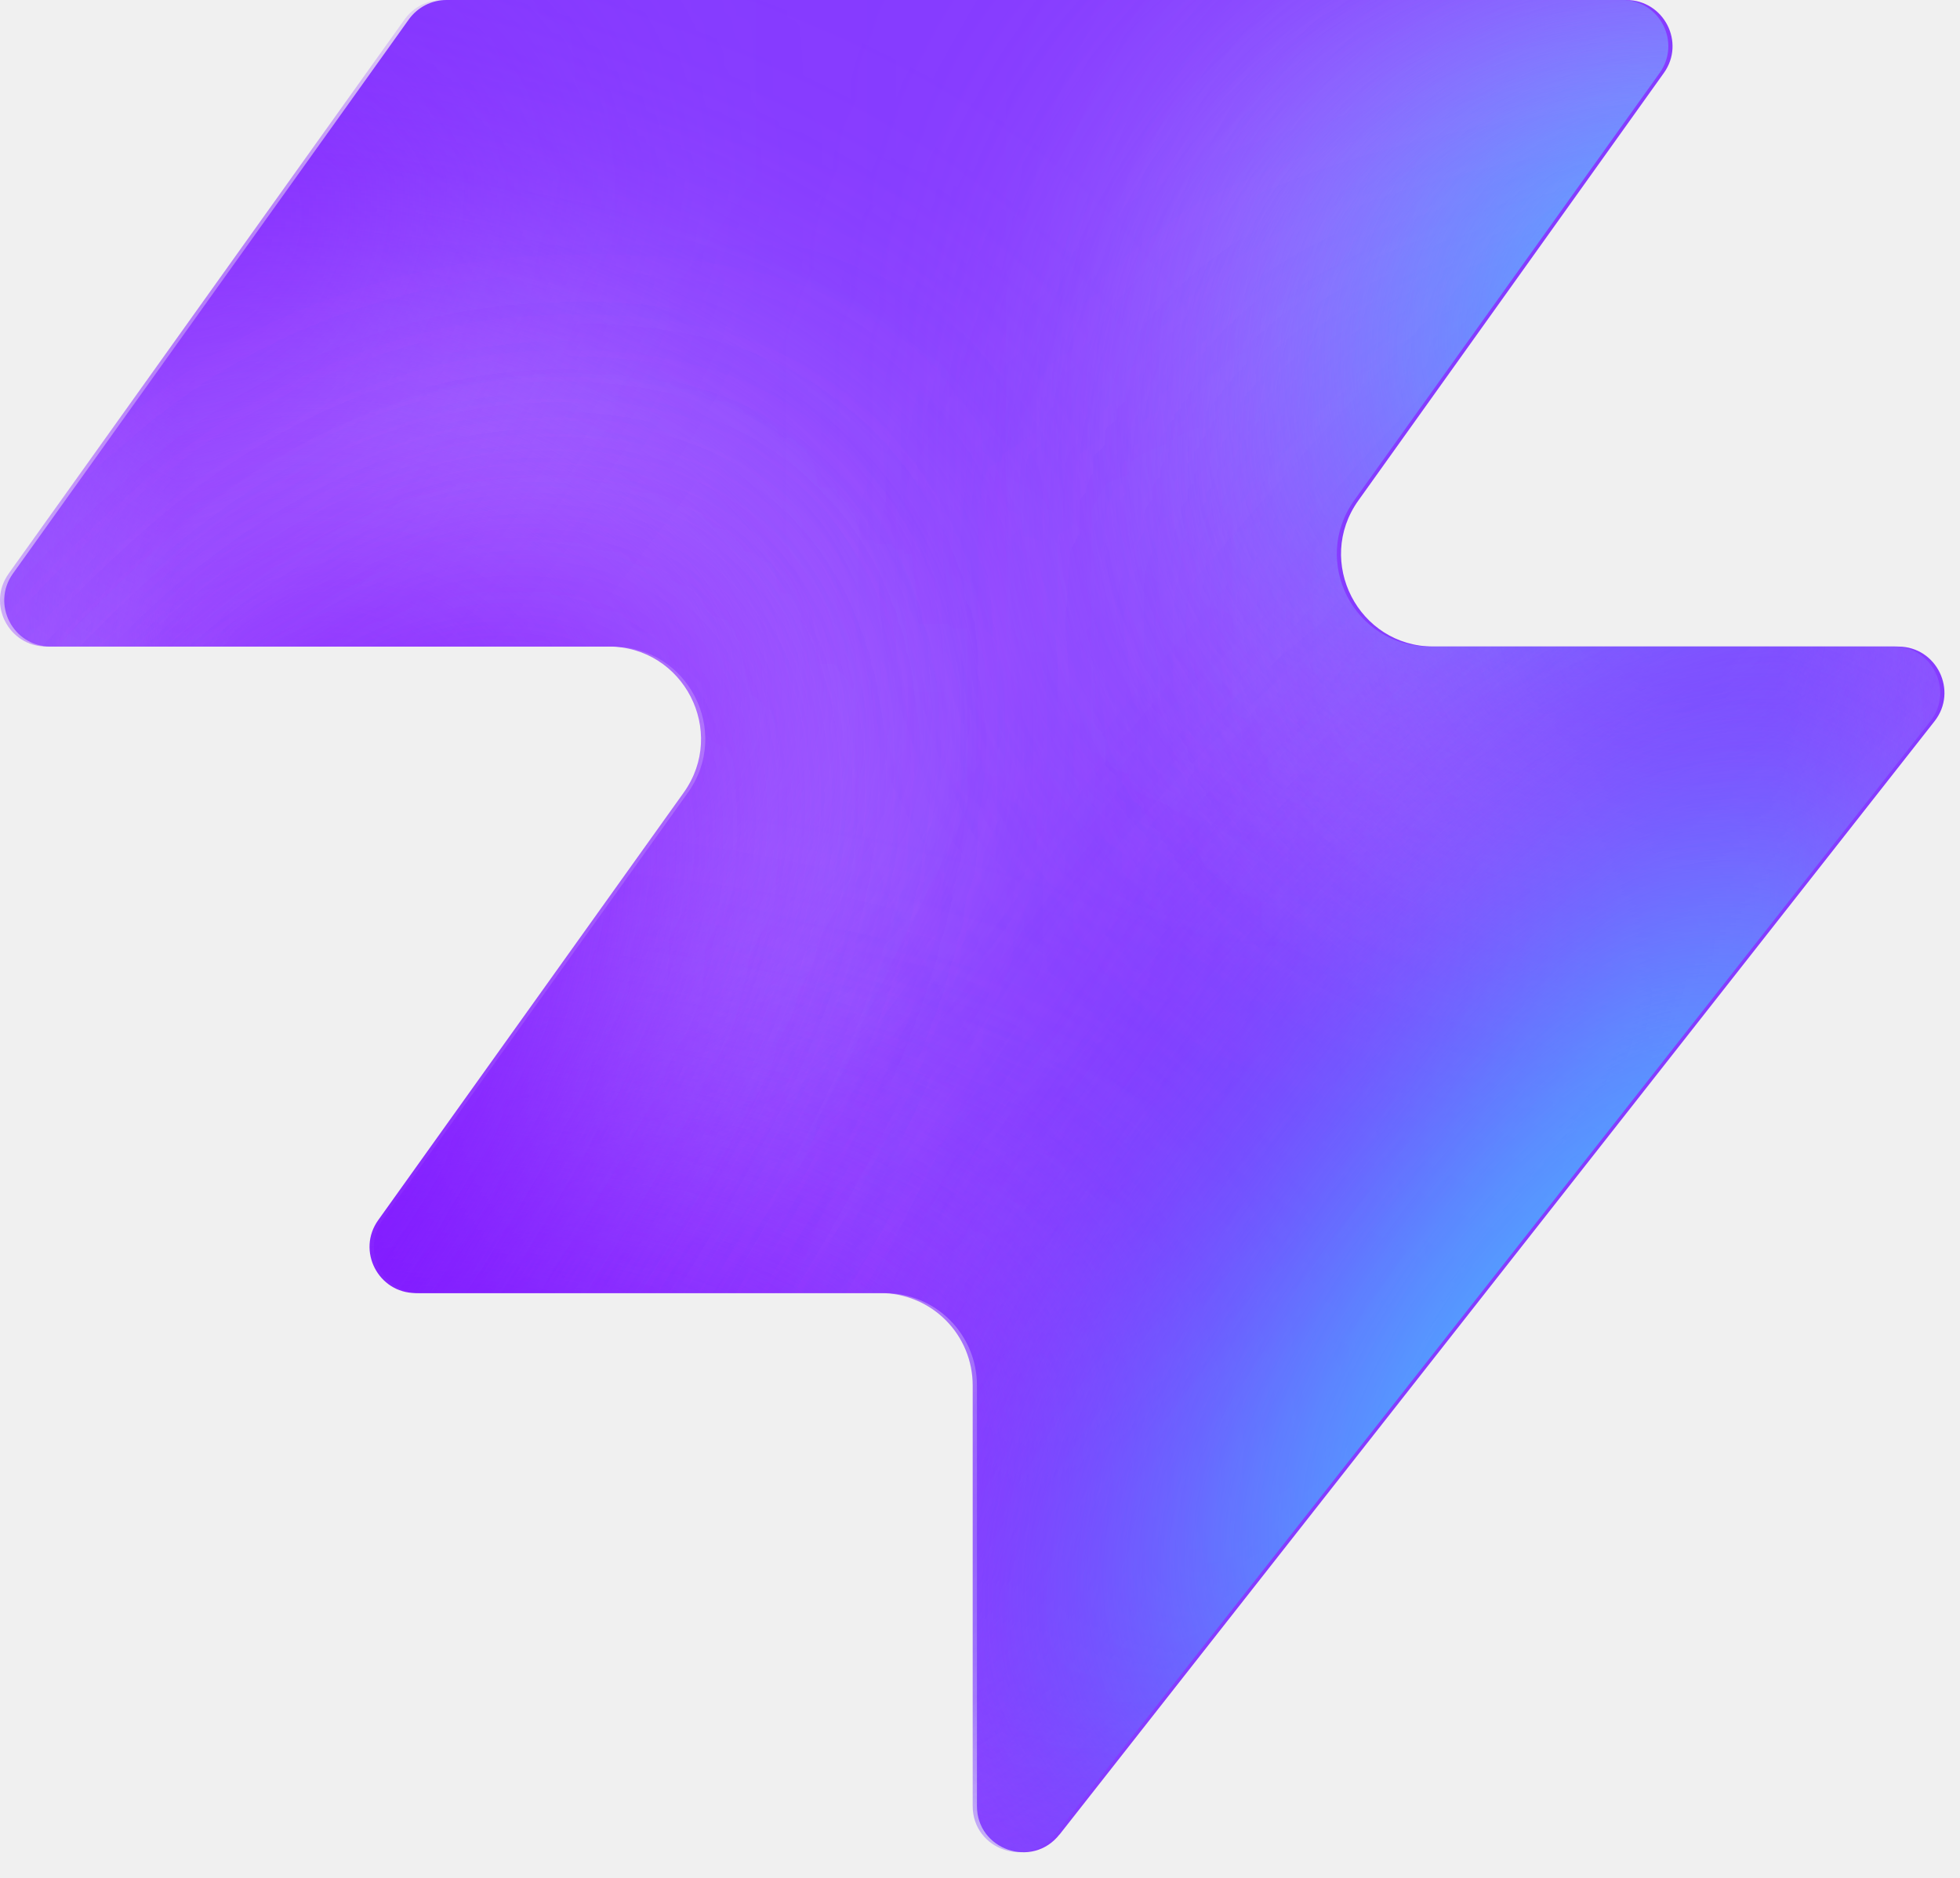
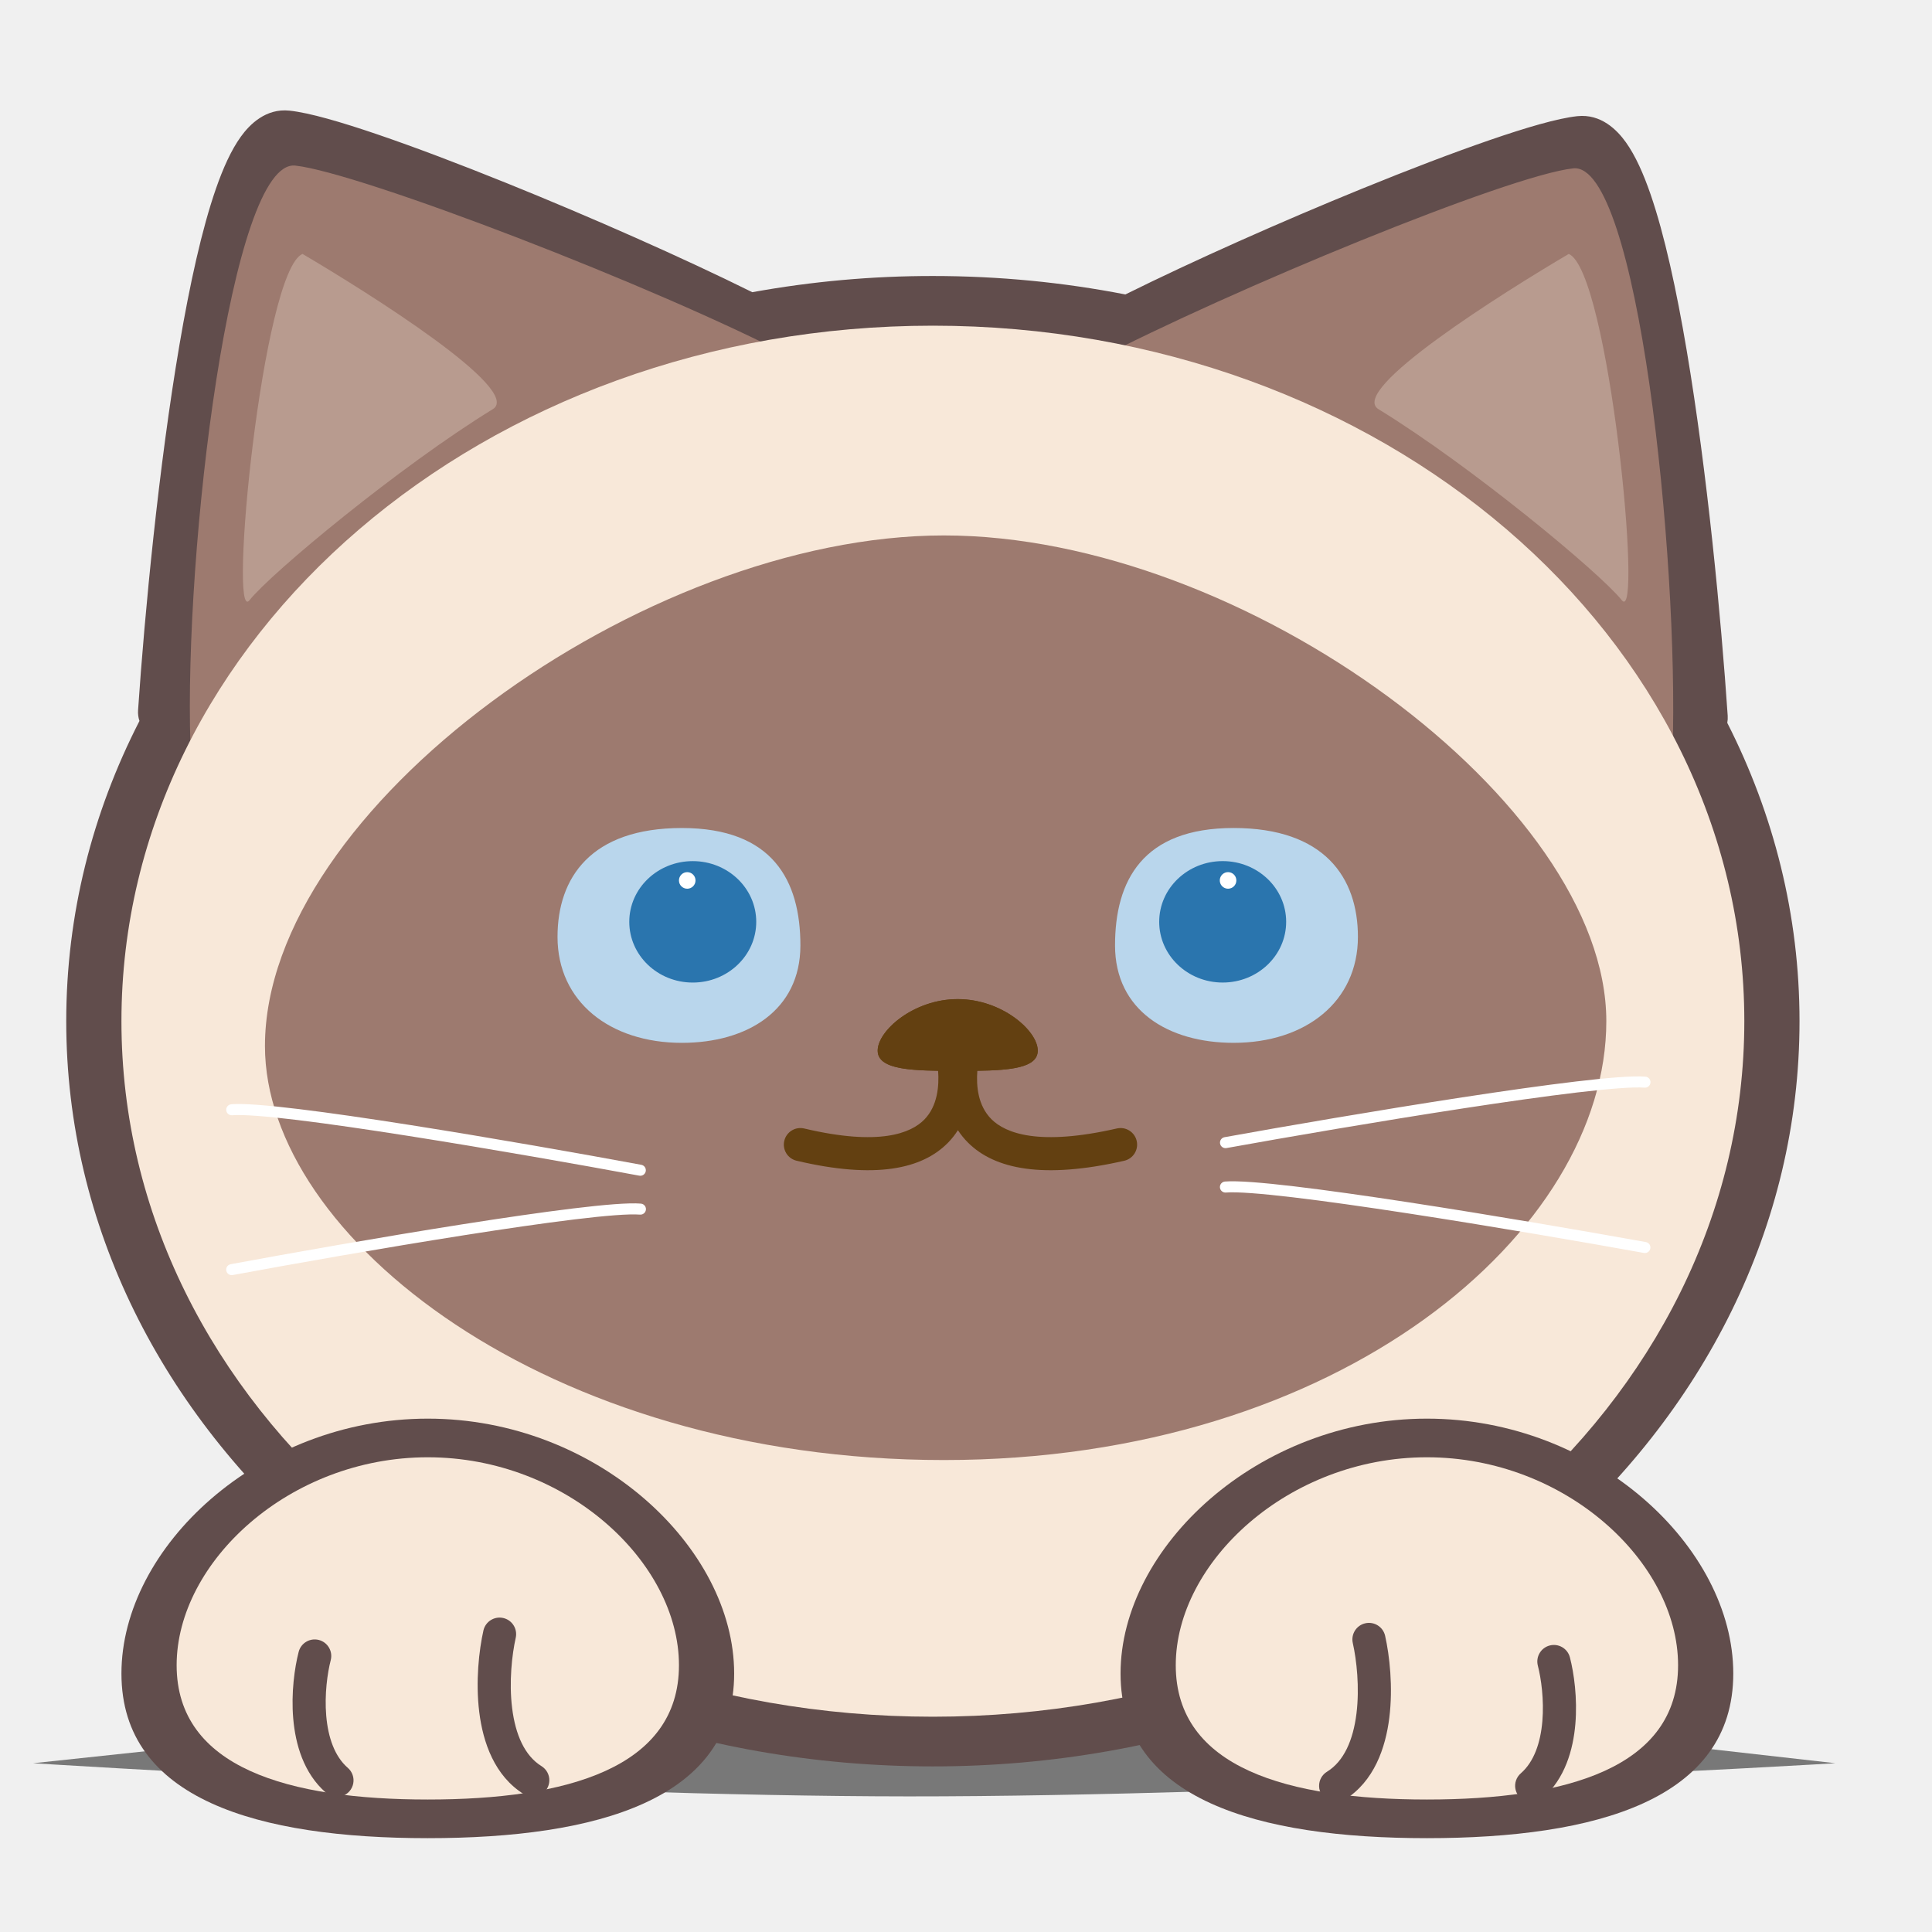
- <svg xmlns="http://www.w3.org/2000/svg" width="48" height="46" fill="none" viewBox="0 0 48 46">
-   <path fill="#863bff" d="M25.946 44.938c-.664.845-2.021.375-2.021-.698V33.937a2.26 2.26 0 0 0-2.262-2.262H10.287c-.92 0-1.456-1.04-.92-1.788l7.48-10.471c1.07-1.497 0-3.578-1.842-3.578H1.237c-.92 0-1.456-1.04-.92-1.788L10.013.474c.214-.297.556-.474.92-.474h28.894c.92 0 1.456 1.04.92 1.788l-7.48 10.471c-1.07 1.498 0 3.579 1.842 3.579h11.377c.943 0 1.473 1.088.89 1.83L25.947 44.94z" style="fill:#863bff;fill:color(display-p3 .525 .23 1);fill-opacity:1" />
-   <mask id="a" width="48" height="46" x="0" y="0" maskUnits="userSpaceOnUse" style="mask-type:alpha">
-     <path fill="#000" d="M25.842 44.938c-.664.844-2.021.375-2.021-.698V33.937a2.26 2.26 0 0 0-2.262-2.262H10.183c-.92 0-1.456-1.04-.92-1.788l7.48-10.471c1.07-1.498 0-3.579-1.842-3.579H1.133c-.92 0-1.456-1.04-.92-1.787L9.91.473c.214-.297.556-.474.92-.474h28.894c.92 0 1.456 1.04.92 1.788l-7.48 10.471c-1.07 1.498 0 3.578 1.842 3.578h11.377c.943 0 1.473 1.088.89 1.832L25.843 44.94z" style="fill:#000;fill-opacity:1" />
-   </mask>
-   <g mask="url(#a)">
-     <g filter="url(#b)">
-       <ellipse cx="5.508" cy="14.704" fill="#ede6ff" rx="5.508" ry="14.704" style="fill:#ede6ff;fill:color(display-p3 .927 .903 1);fill-opacity:1" transform="matrix(.00324 1 1 -.00324 -4.47 31.516)" />
-     </g>
-     <g filter="url(#c)">
-       <ellipse cx="10.399" cy="29.851" fill="#ede6ff" rx="10.399" ry="29.851" style="fill:#ede6ff;fill:color(display-p3 .927 .903 1);fill-opacity:1" transform="matrix(.00324 1 1 -.00324 -39.328 7.883)" />
-     </g>
-     <g filter="url(#d)">
-       <ellipse cx="5.508" cy="30.487" fill="#7e14ff" rx="5.508" ry="30.487" style="fill:#7e14ff;fill:color(display-p3 .492 .077 1);fill-opacity:1" transform="rotate(89.814 -25.913 -14.639)scale(1 -1)" />
-     </g>
-     <g filter="url(#e)">
-       <ellipse cx="5.508" cy="30.599" fill="#7e14ff" rx="5.508" ry="30.599" style="fill:#7e14ff;fill:color(display-p3 .492 .077 1);fill-opacity:1" transform="rotate(89.814 -32.644 -3.334)scale(1 -1)" />
-     </g>
-     <g filter="url(#f)">
-       <ellipse cx="5.508" cy="30.599" fill="#7e14ff" rx="5.508" ry="30.599" style="fill:#7e14ff;fill:color(display-p3 .492 .077 1);fill-opacity:1" transform="matrix(.00324 1 1 -.00324 -34.34 30.47)" />
-     </g>
-     <g filter="url(#g)">
-       <ellipse cx="14.072" cy="22.078" fill="#ede6ff" rx="14.072" ry="22.078" style="fill:#ede6ff;fill:color(display-p3 .927 .903 1);fill-opacity:1" transform="rotate(93.35 24.506 48.493)scale(-1 1)" />
-     </g>
-     <g filter="url(#h)">
-       <ellipse cx="3.47" cy="21.501" fill="#7e14ff" rx="3.47" ry="21.501" style="fill:#7e14ff;fill:color(display-p3 .492 .077 1);fill-opacity:1" transform="rotate(89.009 28.708 47.59)scale(-1 1)" />
-     </g>
-     <g filter="url(#i)">
-       <ellipse cx="3.47" cy="21.501" fill="#7e14ff" rx="3.47" ry="21.501" style="fill:#7e14ff;fill:color(display-p3 .492 .077 1);fill-opacity:1" transform="rotate(89.009 28.708 47.59)scale(-1 1)" />
-     </g>
-     <g filter="url(#j)">
-       <ellipse cx=".387" cy="8.972" fill="#7e14ff" rx="4.407" ry="29.108" style="fill:#7e14ff;fill:color(display-p3 .492 .077 1);fill-opacity:1" transform="rotate(39.51 .387 8.972)" />
-     </g>
-     <g filter="url(#k)">
-       <ellipse cx="47.523" cy="-6.092" fill="#7e14ff" rx="4.407" ry="29.108" style="fill:#7e14ff;fill:color(display-p3 .492 .077 1);fill-opacity:1" transform="rotate(37.892 47.523 -6.092)" />
-     </g>
-     <g filter="url(#l)">
-       <ellipse cx="41.412" cy="6.333" fill="#47bfff" rx="5.971" ry="9.665" style="fill:#47bfff;fill:color(display-p3 .28 .748 1);fill-opacity:1" transform="rotate(37.892 41.412 6.333)" />
-     </g>
-     <g filter="url(#m)">
-       <ellipse cx="-1.879" cy="38.332" fill="#7e14ff" rx="4.407" ry="29.108" style="fill:#7e14ff;fill:color(display-p3 .492 .077 1);fill-opacity:1" transform="rotate(37.892 -1.88 38.332)" />
-     </g>
-     <g filter="url(#n)">
-       <ellipse cx="-1.879" cy="38.332" fill="#7e14ff" rx="4.407" ry="29.108" style="fill:#7e14ff;fill:color(display-p3 .492 .077 1);fill-opacity:1" transform="rotate(37.892 -1.88 38.332)" />
-     </g>
-     <g filter="url(#o)">
-       <ellipse cx="35.651" cy="29.907" fill="#7e14ff" rx="4.407" ry="29.108" style="fill:#7e14ff;fill:color(display-p3 .492 .077 1);fill-opacity:1" transform="rotate(37.892 35.651 29.907)" />
-     </g>
-     <g filter="url(#p)">
-       <ellipse cx="38.418" cy="32.4" fill="#47bfff" rx="5.971" ry="15.297" style="fill:#47bfff;fill:color(display-p3 .28 .748 1);fill-opacity:1" transform="rotate(37.892 38.418 32.4)" />
-     </g>
-   </g>
-   <defs>
-     <filter id="b" width="60.045" height="41.654" x="-19.77" y="16.149" color-interpolation-filters="sRGB" filterUnits="userSpaceOnUse">
-       <feFlood flood-opacity="0" result="BackgroundImageFix" />
-       <feBlend in="SourceGraphic" in2="BackgroundImageFix" result="shape" />
-       <feGaussianBlur result="effect1_foregroundBlur_2002_17158" stdDeviation="7.659" />
-     </filter>
-     <filter id="c" width="90.34" height="51.437" x="-54.613" y="-7.533" color-interpolation-filters="sRGB" filterUnits="userSpaceOnUse">
-       <feFlood flood-opacity="0" result="BackgroundImageFix" />
-       <feBlend in="SourceGraphic" in2="BackgroundImageFix" result="shape" />
-       <feGaussianBlur result="effect1_foregroundBlur_2002_17158" stdDeviation="7.659" />
-     </filter>
-     <filter id="d" width="79.355" height="29.4" x="-49.64" y="2.03" color-interpolation-filters="sRGB" filterUnits="userSpaceOnUse">
-       <feFlood flood-opacity="0" result="BackgroundImageFix" />
-       <feBlend in="SourceGraphic" in2="BackgroundImageFix" result="shape" />
-       <feGaussianBlur result="effect1_foregroundBlur_2002_17158" stdDeviation="4.596" />
-     </filter>
-     <filter id="e" width="79.579" height="29.4" x="-45.045" y="20.029" color-interpolation-filters="sRGB" filterUnits="userSpaceOnUse">
-       <feFlood flood-opacity="0" result="BackgroundImageFix" />
-       <feBlend in="SourceGraphic" in2="BackgroundImageFix" result="shape" />
-       <feGaussianBlur result="effect1_foregroundBlur_2002_17158" stdDeviation="4.596" />
-     </filter>
-     <filter id="f" width="79.579" height="29.4" x="-43.513" y="21.178" color-interpolation-filters="sRGB" filterUnits="userSpaceOnUse">
-       <feFlood flood-opacity="0" result="BackgroundImageFix" />
-       <feBlend in="SourceGraphic" in2="BackgroundImageFix" result="shape" />
-       <feGaussianBlur result="effect1_foregroundBlur_2002_17158" stdDeviation="4.596" />
-     </filter>
-     <filter id="g" width="74.749" height="58.852" x="15.756" y="-17.901" color-interpolation-filters="sRGB" filterUnits="userSpaceOnUse">
-       <feFlood flood-opacity="0" result="BackgroundImageFix" />
-       <feBlend in="SourceGraphic" in2="BackgroundImageFix" result="shape" />
-       <feGaussianBlur result="effect1_foregroundBlur_2002_17158" stdDeviation="7.659" />
-     </filter>
-     <filter id="h" width="61.377" height="25.362" x="23.548" y="2.284" color-interpolation-filters="sRGB" filterUnits="userSpaceOnUse">
-       <feFlood flood-opacity="0" result="BackgroundImageFix" />
-       <feBlend in="SourceGraphic" in2="BackgroundImageFix" result="shape" />
-       <feGaussianBlur result="effect1_foregroundBlur_2002_17158" stdDeviation="4.596" />
-     </filter>
-     <filter id="i" width="61.377" height="25.362" x="23.548" y="2.284" color-interpolation-filters="sRGB" filterUnits="userSpaceOnUse">
-       <feFlood flood-opacity="0" result="BackgroundImageFix" />
-       <feBlend in="SourceGraphic" in2="BackgroundImageFix" result="shape" />
-       <feGaussianBlur result="effect1_foregroundBlur_2002_17158" stdDeviation="4.596" />
-     </filter>
-     <filter id="j" width="56.045" height="63.649" x="-27.636" y="-22.853" color-interpolation-filters="sRGB" filterUnits="userSpaceOnUse">
-       <feFlood flood-opacity="0" result="BackgroundImageFix" />
-       <feBlend in="SourceGraphic" in2="BackgroundImageFix" result="shape" />
-       <feGaussianBlur result="effect1_foregroundBlur_2002_17158" stdDeviation="4.596" />
-     </filter>
-     <filter id="k" width="54.814" height="64.646" x="20.116" y="-38.415" color-interpolation-filters="sRGB" filterUnits="userSpaceOnUse">
-       <feFlood flood-opacity="0" result="BackgroundImageFix" />
-       <feBlend in="SourceGraphic" in2="BackgroundImageFix" result="shape" />
-       <feGaussianBlur result="effect1_foregroundBlur_2002_17158" stdDeviation="4.596" />
-     </filter>
-     <filter id="l" width="33.541" height="35.313" x="24.641" y="-11.323" color-interpolation-filters="sRGB" filterUnits="userSpaceOnUse">
-       <feFlood flood-opacity="0" result="BackgroundImageFix" />
-       <feBlend in="SourceGraphic" in2="BackgroundImageFix" result="shape" />
-       <feGaussianBlur result="effect1_foregroundBlur_2002_17158" stdDeviation="4.596" />
-     </filter>
-     <filter id="m" width="54.814" height="64.646" x="-29.286" y="6.009" color-interpolation-filters="sRGB" filterUnits="userSpaceOnUse">
-       <feFlood flood-opacity="0" result="BackgroundImageFix" />
-       <feBlend in="SourceGraphic" in2="BackgroundImageFix" result="shape" />
-       <feGaussianBlur result="effect1_foregroundBlur_2002_17158" stdDeviation="4.596" />
-     </filter>
-     <filter id="n" width="54.814" height="64.646" x="-29.286" y="6.009" color-interpolation-filters="sRGB" filterUnits="userSpaceOnUse">
-       <feFlood flood-opacity="0" result="BackgroundImageFix" />
-       <feBlend in="SourceGraphic" in2="BackgroundImageFix" result="shape" />
-       <feGaussianBlur result="effect1_foregroundBlur_2002_17158" stdDeviation="4.596" />
-     </filter>
-     <filter id="o" width="54.814" height="64.646" x="8.244" y="-2.416" color-interpolation-filters="sRGB" filterUnits="userSpaceOnUse">
-       <feFlood flood-opacity="0" result="BackgroundImageFix" />
-       <feBlend in="SourceGraphic" in2="BackgroundImageFix" result="shape" />
-       <feGaussianBlur result="effect1_foregroundBlur_2002_17158" stdDeviation="4.596" />
-     </filter>
-     <filter id="p" width="39.409" height="43.623" x="18.713" y="10.588" color-interpolation-filters="sRGB" filterUnits="userSpaceOnUse">
-       <feFlood flood-opacity="0" result="BackgroundImageFix" />
-       <feBlend in="SourceGraphic" in2="BackgroundImageFix" result="shape" />
-       <feGaussianBlur result="effect1_foregroundBlur_2002_17158" stdDeviation="4.596" />
-     </filter>
-   </defs>
+ <svg xmlns="http://www.w3.org/2000/svg" t="1781662612709" class="icon" viewBox="0 0 1024 1024" version="1.1" p-id="3875" width="48" height="48">
+   <path d="M220.365 912.914s156.769-7.835 260.953-8.789c115.759-1.059 300.164 8.789 300.164 8.789l191.318 21.633s-298.897 17.712-491.482 17.578C292.425 951.992 17.554 934.546 17.554 934.546l202.811-21.633z" fill="#000000" opacity=".5" p-id="3876" />
+   <path d="M127.658 72.432c4.766-6.606 13.321-15.108 25.784-13.789 10.492 1.112 27.391 6.039 46.651 12.604 19.766 6.738 43.476 15.729 68.313 25.755 44.696 18.04 93.561 39.638 130.323 57.871A533.735 533.735 0 0 1 494.446 146.286c35.065 0 69.211 3.379 102.023 9.778 35.989-17.856 82.727-38.655 125.598-56.118 24.608-10.026 48.102-19.017 67.689-25.758 19.079-6.565 35.846-11.498 46.273-12.616 12.502-1.337 21.024 7.267 25.72 13.839 5.12 7.162 9.371 16.829 13.04 27.443 7.423 21.481 13.804 50.937 19.213 82.97 10.854 64.307 18.23 141.804 21.715 193.536 0.085 1.29 0.003 2.548-0.231 3.76C940.117 431.54 953.783 485.028 953.783 541.257c0 218.135-205.651 394.971-459.337 394.971S35.109 759.393 35.109 541.257c0-56.618 13.853-110.454 38.807-159.135a14.588 14.588 0 0 1-0.737-5.696c3.514-51.735 10.963-129.238 21.917-193.551 5.459-32.037 11.902-61.499 19.397-82.985 3.704-10.62 7.999-20.296 13.166-27.458z m754.761 257.287c-3.997-44.061-9.81-94.852-17.268-139.027-5.337-31.612-11.402-59.143-18.014-78.28-3.35-9.69-6.51-16.238-9.19-19.988a20.849 20.849 0 0 0-1.115-1.439c-7.285 1.214-20.155 4.88-37.557 10.866-18.909 6.51-41.87 15.29-66.171 25.19-30.486 12.42-62.833 26.498-91.66 39.907 100.343 29.123 185.163 87.245 240.974 162.772z m-308.069-147.924a14.629 14.629 0 0 0 20.451 7.905 845.414 845.414 0 0 1 5.834-2.993C789.203 227.284 924.526 373.391 924.526 541.257c0 197.989-188.252 365.714-430.08 365.714S64.366 739.246 64.366 541.257c0-169.677 138.26-317.127 330.018-355.825l2.683 1.369a14.629 14.629 0 0 0 19.087-5.258A509.297 509.297 0 0 1 494.446 175.543c27.388 0 54.088 2.15 79.904 6.255zM257.454 124.132c31.808 12.841 65.624 27.452 95.451 41.264-102.883 28.625-189.879 87.613-246.693 164.677 4.043-44.801 10.012-97.017 17.724-142.28 5.386-31.612 11.507-59.135 18.18-78.263 3.376-9.687 6.565-16.229 9.269-19.977 0.477-0.661 0.872-1.15 1.188-1.51 7.358 1.194 20.419 4.877 38.078 10.898 19.093 6.51 42.271 15.29 66.803 25.19zM153.498 87.157c0 0.009-0.059 0.059-0.181 0.129 0.12-0.102 0.181-0.135 0.181-0.129z m682.37 2.885c0 0.009 0.064 0.064 0.187 0.138-0.123-0.108-0.187-0.146-0.187-0.138z" fill="#614D4C" p-id="3877" />
+   <path d="M156.526 87.771c34.026 3.678 191.579 64.061 264.774 102.4C190.218 253.425 163.84 339.383 100.937 394.971c-3.452-103.512 21.557-310.881 55.589-307.2zM833.829 89.234c-34.035 3.666-181.327 64.243-254.534 102.4C772.389 264.777 820.663 342.309 886.491 397.897c3.449-103.026-18.625-312.323-52.663-308.663z" fill="#9D7A6F" p-id="3878" />
+   <path d="M924.526 541.257c0 203.595-192.553 368.64-430.08 368.64S64.366 744.852 64.366 541.257 256.919 172.617 494.446 172.617s430.08 165.045 430.08 368.64z" fill="#F8E8D9" p-id="3879" />
+   <path d="M160.335 134.583c34.175 20.141 117.333 72.198 100.838 82.306-48.889 29.965-117.543 86.885-128.936 101.236-11.393 14.351 6.834-174.478 28.099-183.542z m671.147 0c-34.175 20.141-117.333 72.198-100.838 82.306 48.889 29.965 117.543 86.885 128.936 101.236 11.393 14.351-6.834-174.478-28.099-183.542z" fill="#F8E8D9" opacity=".3" p-id="3880" />
+   <path d="M851.383 541.257c0-115.566-191.634-257.463-351.086-257.463S140.434 428.617 140.434 554.423c0 100.937 149.211 219.429 359.863 219.429s351.086-121.335 351.086-232.594z" fill="#9D7A6F" p-id="3881" />
+   <path d="M653.827 552.723c-34.702 0-62.833-17.241-62.833-51.621 0-34.377 14.629-62.245 62.833-62.245S719.726 465.18 719.726 496.549c0 34.377-27.794 56.174-65.899 56.174z m-292.431 0.006c34.702 0 62.833-17.238 62.833-51.618 0-34.377-14.629-62.245-62.833-62.245S295.497 465.189 295.497 496.558c0 34.377 27.794 56.171 65.899 56.171z" fill="#B9D6EC" p-id="3882" />
+   <path d="M545.025 560.552c1.469-1.027 2.083-2.165 2.083-3.713 0-1.793-0.843-4.225-2.8-7.01-1.928-2.738-4.786-5.597-8.406-8.195-7.244-5.196-17.262-9.155-28.292-9.155-11.03 0-21.048 3.958-28.292 9.155-3.619 2.598-6.478 5.456-8.406 8.195-1.957 2.785-2.8 5.217-2.8 7.01 0 1.548 0.614 2.686 2.083 3.713 1.63 1.138 4.239 2.06 7.932 2.721 7.367 1.319 17.68 1.39 29.482 1.39s22.115-0.07 29.482-1.39c3.692-0.661 6.302-1.583 7.932-2.721zM507.611 567.589c23.429 0 42.423-0.246 42.423-10.749S531.041 529.554 507.611 529.554s-42.423 16.782-42.423 27.285c0 10.503 18.994 10.749 42.423 10.749z" fill="#634011" p-id="3883" />
+   <path d="M518.012 567.536c18.403-0.263 32.022-1.802 32.022-10.696 0-10.503-18.994-27.285-42.423-27.285s-42.423 16.782-42.423 27.285c0 8.894 13.622 10.433 32.028 10.696 0.603 8.069-0.295 18.631-7.235 25.781-7.124 7.335-23.903 14.237-63.731 4.81a8.777 8.777 0 1 0-4.043 17.083c41.712 9.871 66.636 4.476 80.366-9.664a40.428 40.428 0 0 0 5.14-6.518 40.618 40.618 0 0 0 5.395 6.627c14.093 14.014 39.667 19.418 82.766 9.57a8.777 8.777 0 1 0-3.912-17.113c-41.349 9.45-58.971 2.557-66.475-4.906-7.188-7.148-8.101-17.654-7.475-25.67z" fill="#634011" p-id="3884" />
+   <path d="M359.863 887.009c0 11.059-2.885 18.733-7.177 24.64-4.514 6.217-11.881 12.221-23.309 17.452C305.787 939.906 270.286 945.006 226.743 945.006s-79.044-5.1-102.634-15.904c-11.428-5.231-18.795-11.235-23.309-17.452-4.292-5.907-7.177-13.581-7.177-24.64 0-22.87 12.744-49.123 37.443-70.489C155.431 795.443 189.317 781.166 226.743 781.166c37.426 0 71.311 14.277 95.677 35.354C347.118 837.887 359.863 864.139 359.863 887.009z m29.257 0C389.12 953.853 316.422 974.263 226.743 974.263S64.366 953.853 64.366 887.009C64.366 820.168 137.064 751.909 226.743 751.909s162.377 68.26 162.377 135.101z m500.297 0c0 11.059-2.885 18.733-7.177 24.64-4.514 6.217-11.881 12.221-23.309 17.452-23.59 10.805-59.091 15.904-102.634 15.904s-79.044-5.1-102.634-15.904c-11.428-5.231-18.795-11.235-23.309-17.452-4.292-5.907-7.177-13.581-7.177-24.64 0-22.87 12.744-49.123 37.443-70.489C684.986 795.443 718.871 781.166 756.297 781.166c37.426 0 71.311 14.277 95.677 35.354C876.673 837.887 889.417 864.139 889.417 887.009z m29.257 0C918.674 953.853 845.976 974.263 756.297 974.263s-162.377-20.41-162.377-87.254C593.92 820.168 666.618 751.909 756.297 751.909s162.377 68.26 162.377 135.101z" fill="#614D4C" p-id="3885" />
+   <path d="M226.743 953.783c73.52 0 133.12-16.65 133.12-71.18S300.263 772.389 226.743 772.389 93.623 828.074 93.623 882.603C93.623 937.133 153.223 953.783 226.743 953.783z m529.554 0c73.52 0 133.12-16.65 133.12-71.18S829.817 772.389 756.297 772.389 623.177 828.074 623.177 882.603C623.177 937.133 682.777 953.783 756.297 953.783z" fill="#F8E8D9" p-id="3886" />
+   <path d="M273.373 867.937a8.777 8.777 0 0 0-17.124-3.853c-2.364 10.5-4.251 27.118-2.232 43.382 1.981 15.989 8.049 33.833 23.728 43.538a8.777 8.777 0 1 0 9.242-14.924c-8.897-5.506-13.801-16.677-15.55-30.773-1.714-13.824-0.088-28.365 1.937-37.37z m-98.076 11.969a8.777 8.777 0 1 0-16.998-4.386c-2.153 8.35-4.049 21.715-2.879 35.381 1.159 13.499 5.459 28.886 17.303 39.246a8.777 8.777 0 1 0 11.557-13.21c-6.878-6.021-10.378-15.992-11.369-27.534-0.974-11.372 0.644-22.73 2.387-29.497z m541.716-9.043a8.777 8.777 0 0 1 17.127-3.853c2.364 10.5 4.248 27.118 2.232 43.382-1.984 15.989-8.049 33.833-23.73 43.538a8.777 8.777 0 1 1-9.239-14.924c8.897-5.506 13.801-16.677 15.55-30.773 1.712-13.824 0.088-28.365-1.94-37.37z m98.076 11.969a8.777 8.777 0 0 1 16.998-4.386c2.156 8.35 4.052 21.715 2.879 35.381-1.156 13.499-5.459 28.886-17.3 39.246a8.777 8.777 0 1 1-11.559-13.21c6.881-6.021 10.38-15.992 11.369-27.534 0.974-11.372-0.641-22.73-2.387-29.497z" fill="#614D4C" p-id="3887" />
+   <path d="M217.345 596.275c43.38 6.829 91.499 15.342 122.57 21.1a2.923 2.923 0 1 1-1.065 5.752c-31.039-5.749-79.103-14.254-122.415-21.071-21.659-3.411-42.107-6.396-58.631-8.403-16.653-2.025-29.006-3.011-34.684-2.548a2.926 2.926 0 1 1-0.477-5.831c6.387-0.524 19.368 0.565 35.866 2.572 16.624 2.019 37.148 5.015 58.836 8.429zM774.87 581.644c-44.55 6.829-93.968 15.342-125.882 21.1a2.926 2.926 0 0 0 1.042 5.758c31.876-5.752 81.241-14.254 125.727-21.074 22.244-3.408 43.245-6.393 60.22-8.403 17.101-2.022 29.801-3.013 35.656-2.545a2.926 2.926 0 0 0 0.462-5.834c-6.542-0.521-19.854 0.565-36.805 2.569-17.072 2.022-38.148 5.018-60.419 8.429zM244.917 648.938c-43.38 6.829-91.499 15.342-122.57 21.1a2.926 2.926 0 1 0 1.065 5.752c31.039-5.749 79.103-14.254 122.415-21.071 21.659-3.411 42.107-6.396 58.631-8.403 16.653-2.025 29.006-3.011 34.684-2.548a2.926 2.926 0 1 0 0.477-5.831c-6.387-0.524-19.368 0.565-35.866 2.572-16.624 2.019-37.148 5.015-58.836 8.429zM746.502 637.232c44.55 6.829 93.968 15.342 125.882 21.1a2.926 2.926 0 0 1-1.042 5.758c-31.876-5.752-81.241-14.254-125.727-21.074-22.244-3.408-43.245-6.393-60.22-8.403-17.101-2.022-29.801-3.013-35.656-2.545a2.926 2.926 0 0 1-0.462-5.834c6.542-0.521 19.854 0.565 36.805 2.569 17.072 2.022 38.148 5.018 60.419 8.429z" fill="#FFFFFF" p-id="3888" />
+   <path d="M648.046 520.768c-18.581 0-33.646-14.409-33.646-32.183s15.065-32.183 33.646-32.183 33.646 14.409 33.646 32.183-15.065 32.183-33.646 32.183z m-280.869 0.009c18.581 0 33.646-14.409 33.646-32.183s-15.065-32.183-33.646-32.183-33.646 14.409-33.646 32.183 15.065 32.183 33.646 32.183z" fill="#2A75AE" p-id="3889" />
+   <path d="M650.971 471.031a4.389 4.389 0 1 1 0-8.777 4.389 4.389 0 0 1 0 8.777z m-286.72 0.009a4.389 4.389 0 1 0-0.003-8.78A4.389 4.389 0 0 0 364.251 471.04z" fill="#FFFFFF" p-id="3890" />
</svg>
